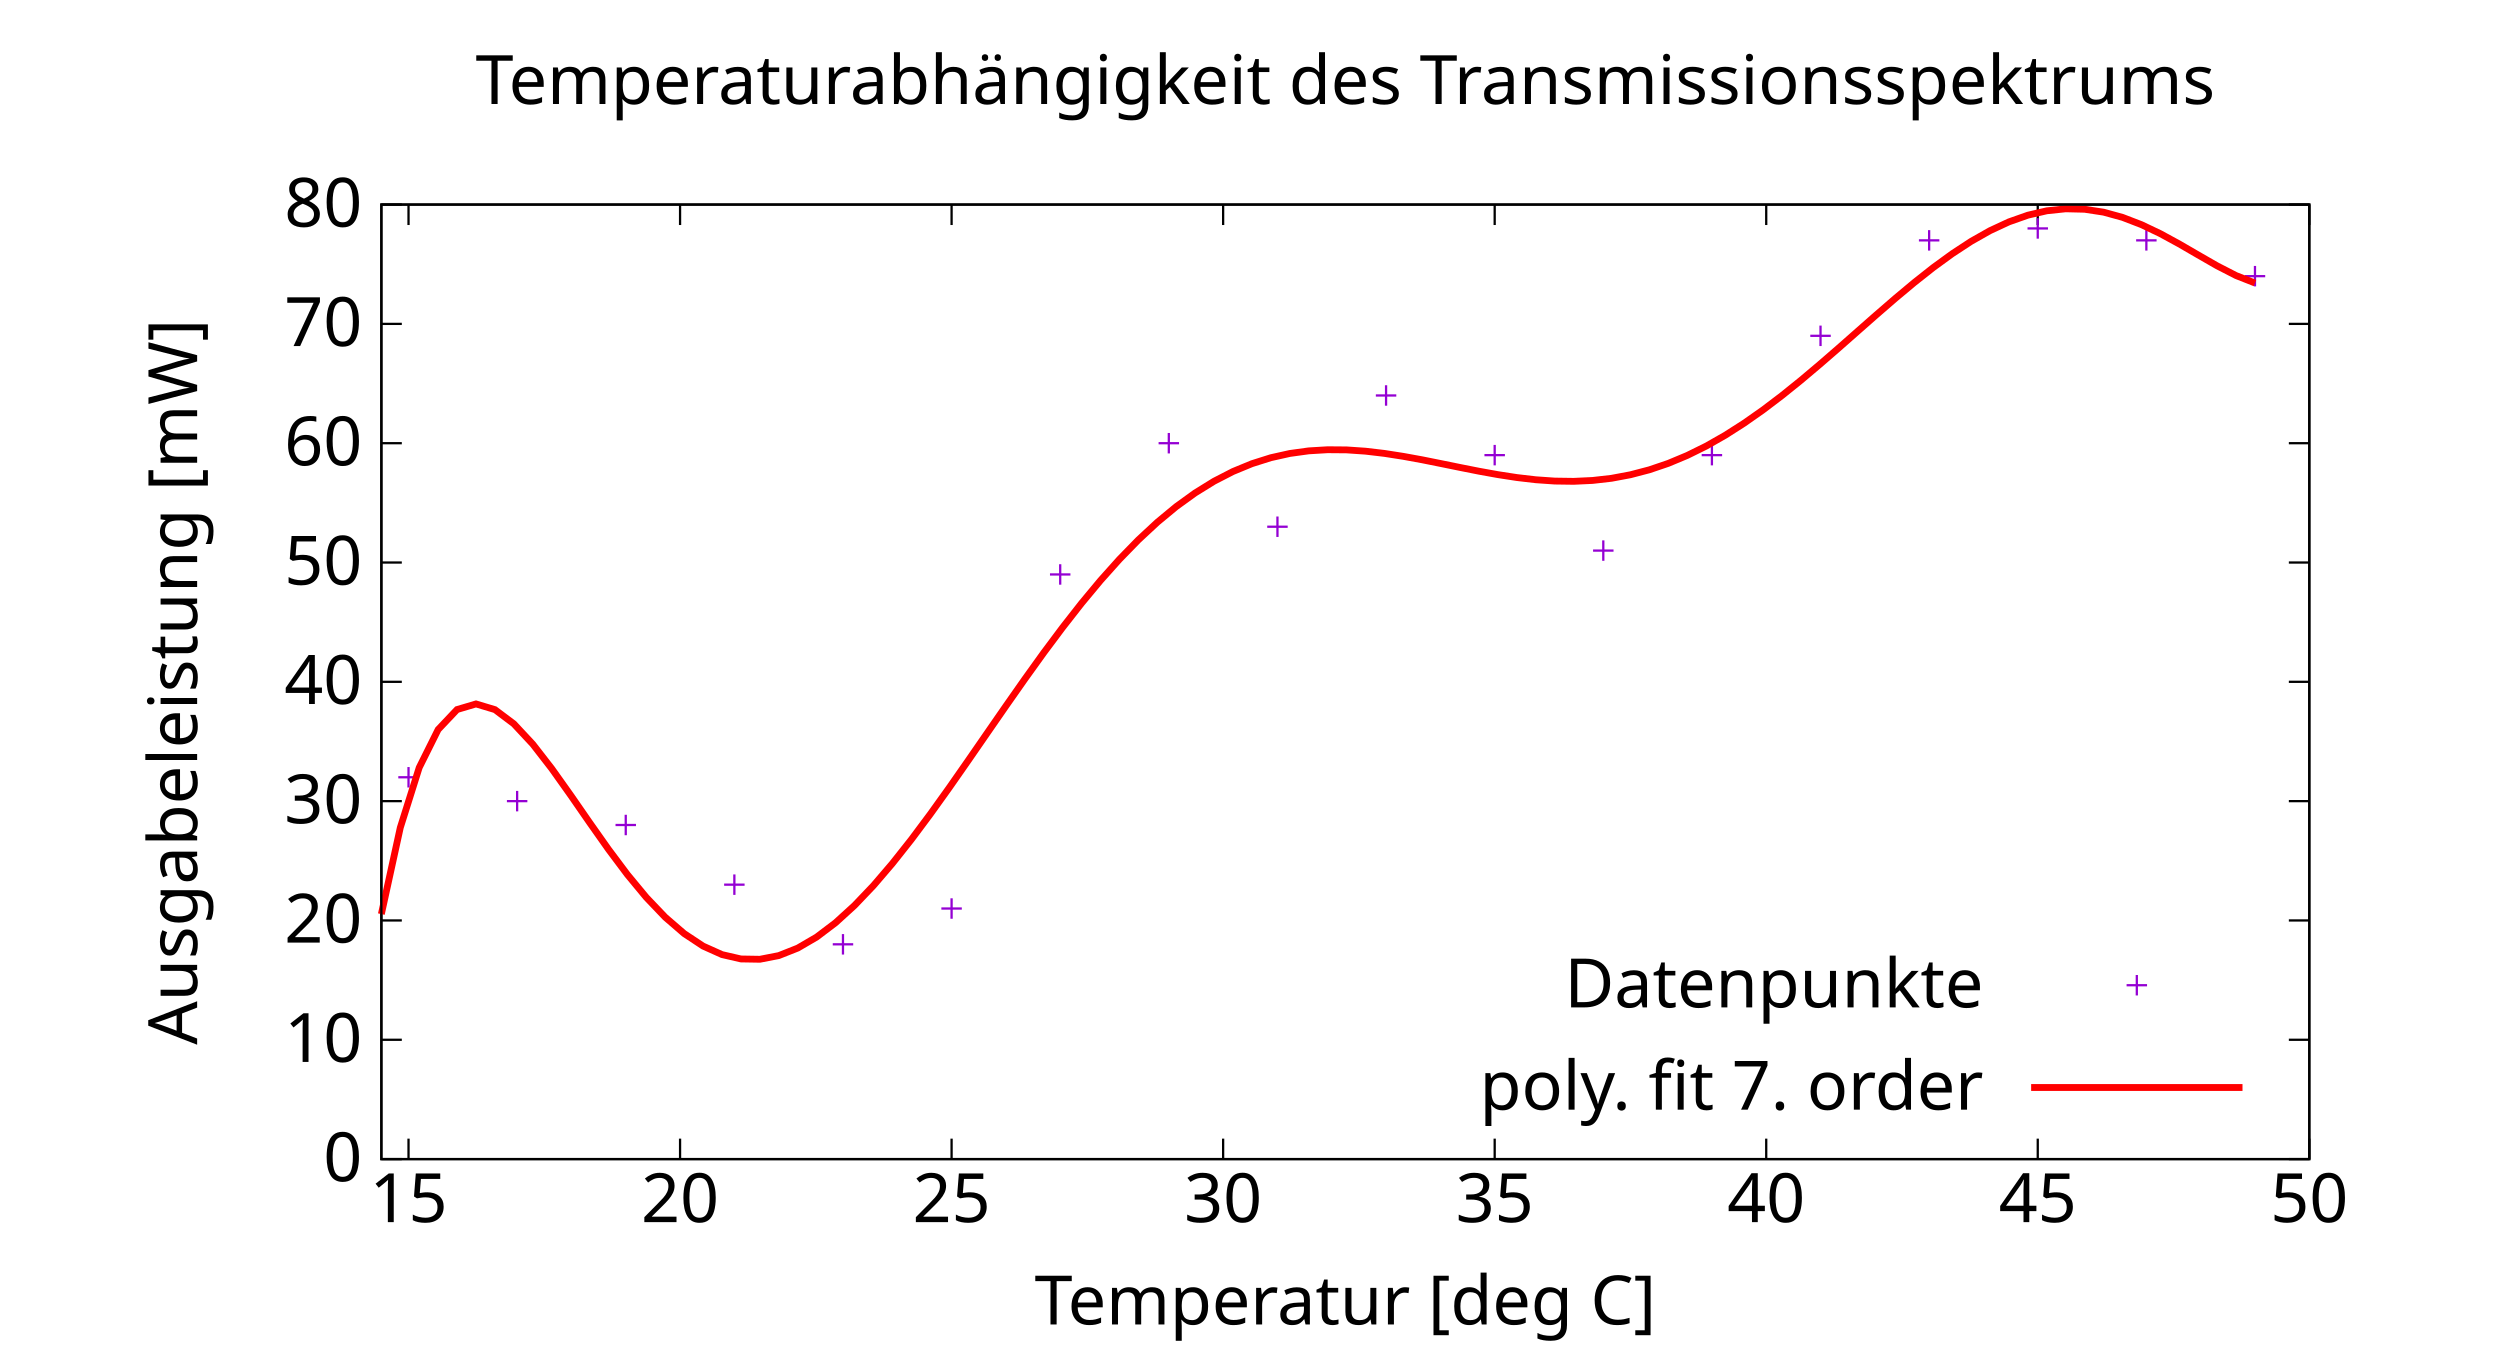
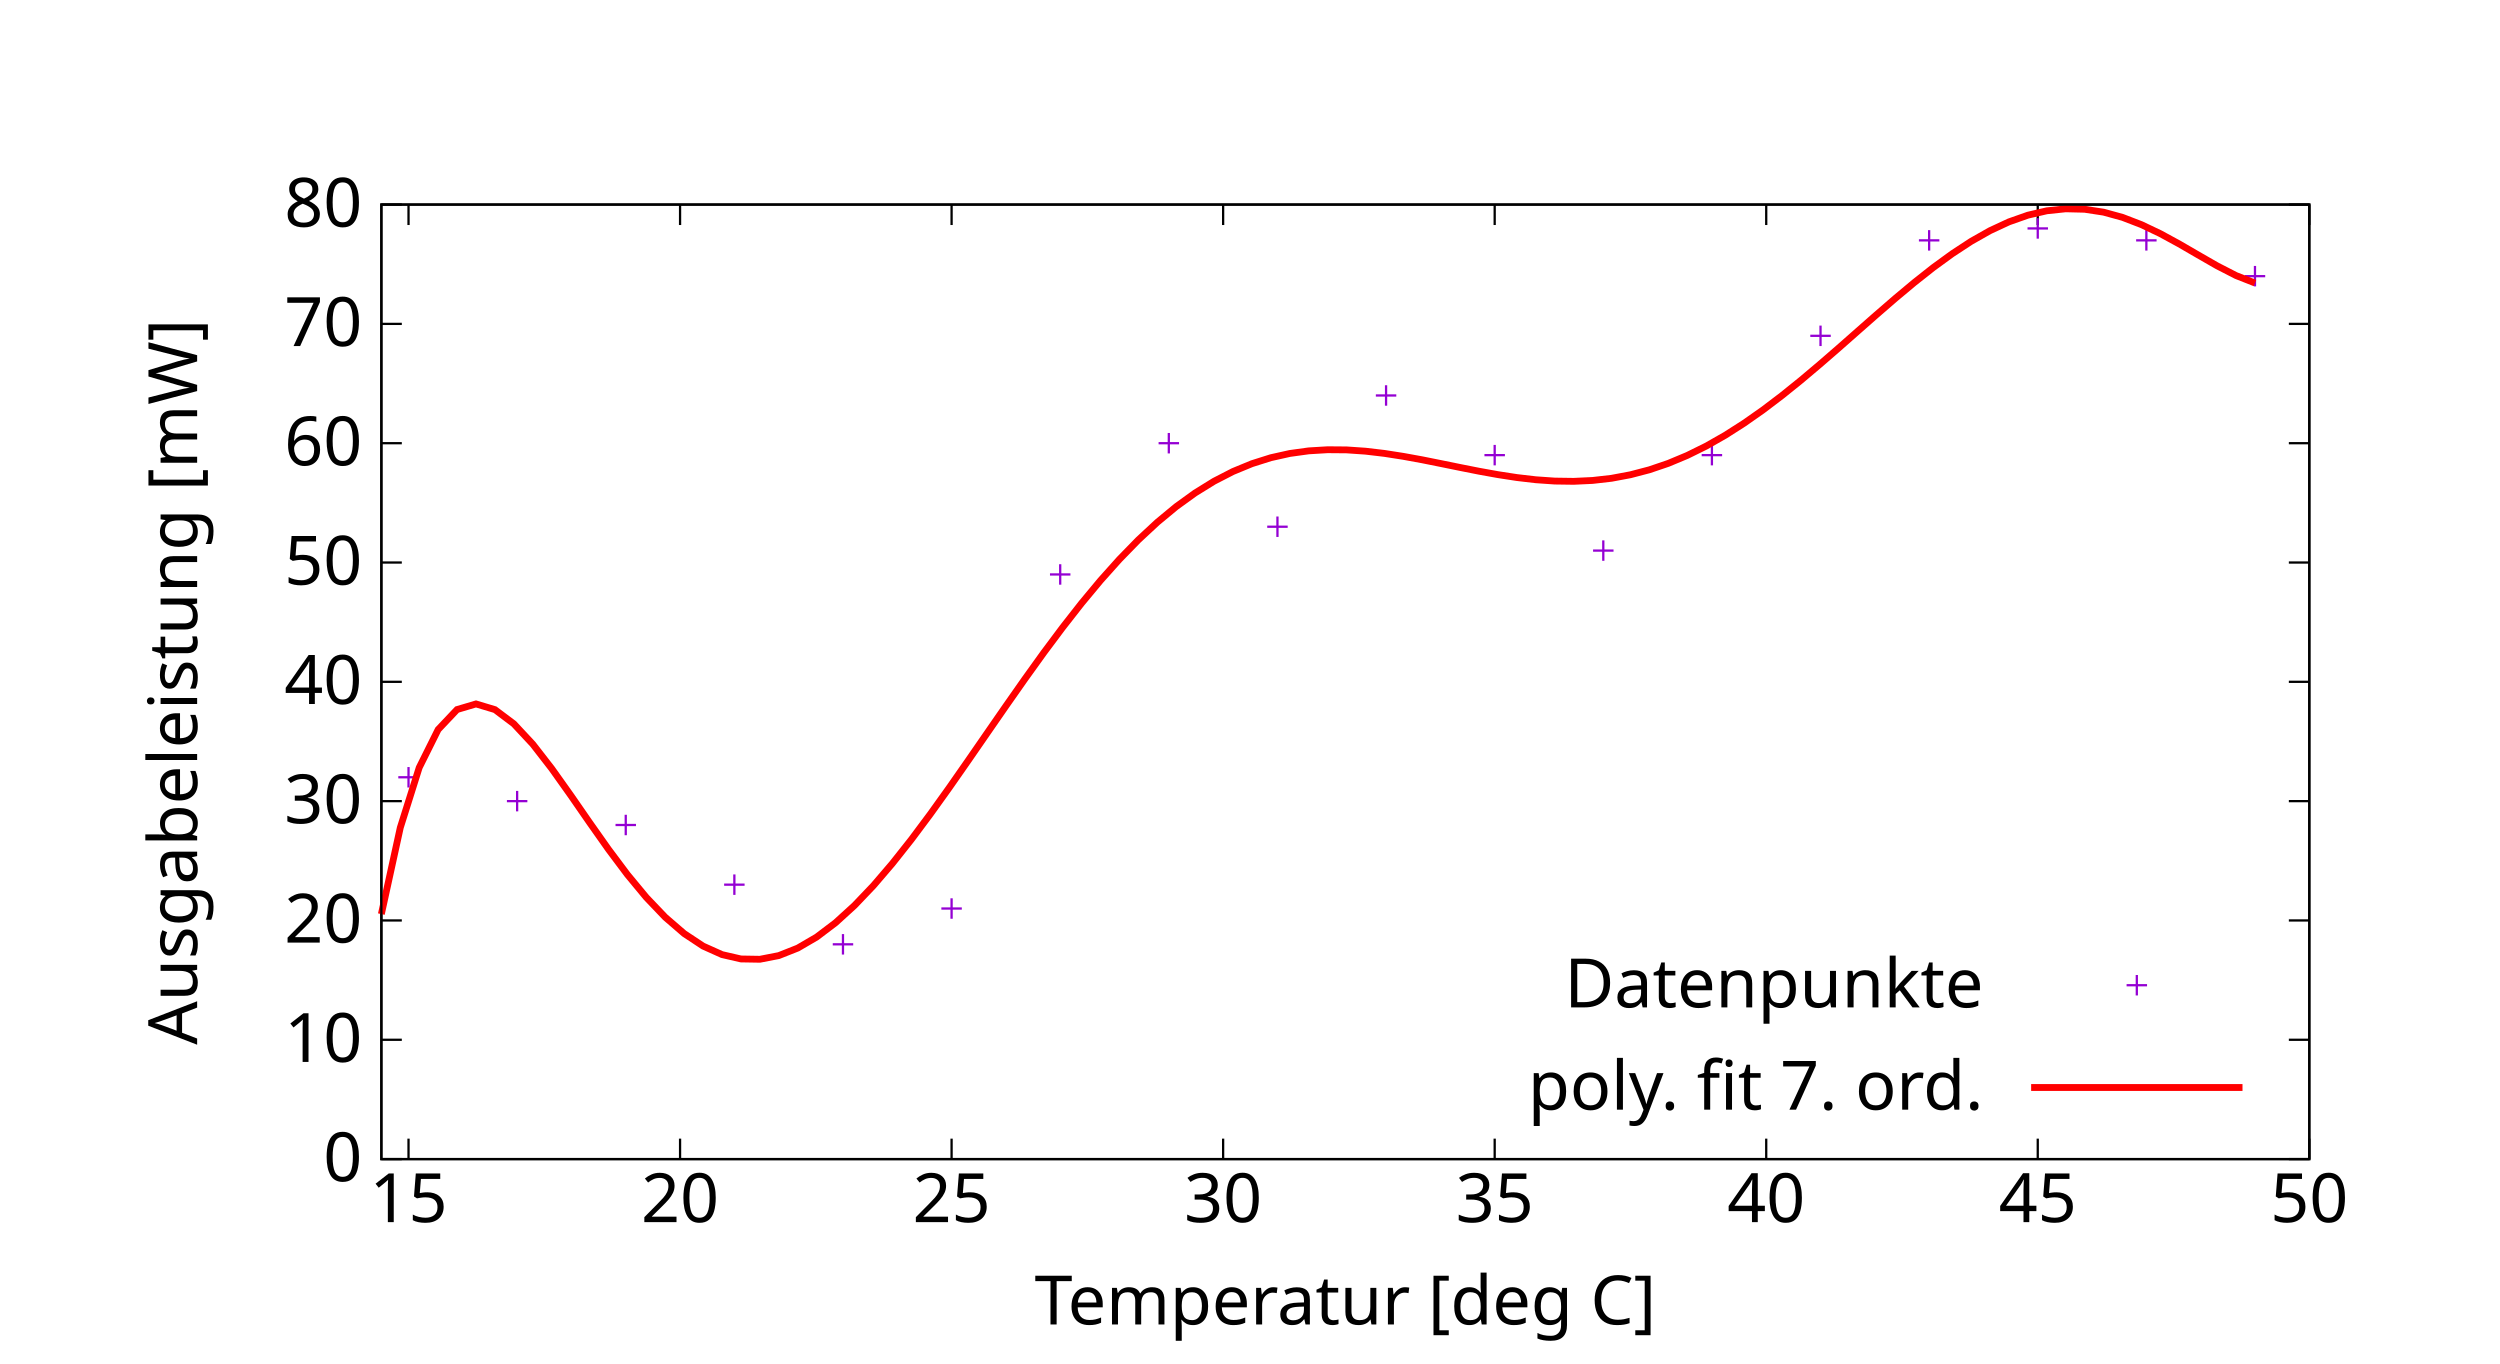
<svg xmlns="http://www.w3.org/2000/svg" xmlns:xlink="http://www.w3.org/1999/xlink" width="1100" height="600" viewBox="0 0 1100 600">
  <g id="gnuplot_canvas">
    <rect x="0" y="0" width="1100" height="600" fill="none" />
    <defs>
      <circle id="gpDot" r="0.5" stroke-width="0.5" stroke="currentColor" />
      <path id="gpPt0" stroke-width="0.222" stroke="currentColor" d="M-1,0 h2 M0,-1 v2" />
      <path id="gpPt1" stroke-width="0.222" stroke="currentColor" d="M-1,-1 L1,1 M1,-1 L-1,1" />
      <path id="gpPt2" stroke-width="0.222" stroke="currentColor" d="M-1,0 L1,0 M0,-1 L0,1 M-1,-1 L1,1 M-1,1 L1,-1" />
      <rect id="gpPt3" stroke-width="0.222" stroke="currentColor" x="-1" y="-1" width="2" height="2" />
      <rect id="gpPt4" stroke-width="0.222" stroke="currentColor" fill="currentColor" x="-1" y="-1" width="2" height="2" />
      <circle id="gpPt5" stroke-width="0.222" stroke="currentColor" cx="0" cy="0" r="1" />
      <use xlink:href="#gpPt5" id="gpPt6" fill="currentColor" stroke="none" />
      <path id="gpPt7" stroke-width="0.222" stroke="currentColor" d="M0,-1.33 L-1.33,0.67 L1.33,0.67 z" />
      <use xlink:href="#gpPt7" id="gpPt8" fill="currentColor" stroke="none" />
      <use xlink:href="#gpPt7" id="gpPt9" stroke="currentColor" transform="rotate(180)" />
      <use xlink:href="#gpPt9" id="gpPt10" fill="currentColor" stroke="none" />
      <use xlink:href="#gpPt3" id="gpPt11" stroke="currentColor" transform="rotate(45)" />
      <use xlink:href="#gpPt11" id="gpPt12" fill="currentColor" stroke="none" />
      <path id="gpPt13" stroke-width="0.222" stroke="currentColor" d="M0,1.330 L1.265,0.411 L0.782,-1.067 L-0.782,-1.076 L-1.265,0.411 z" />
      <use xlink:href="#gpPt13" id="gpPt14" fill="currentColor" stroke="none" />
      <filter id="textbox" filterUnits="objectBoundingBox" x="0" y="0" height="1" width="1">
        <feFlood flood-color="white" flood-opacity="1" result="bgnd" />
        <feComposite in="SourceGraphic" in2="bgnd" operator="atop" />
      </filter>
      <filter id="greybox" filterUnits="objectBoundingBox" x="0" y="0" height="1" width="1">
        <feFlood flood-color="lightgrey" flood-opacity="1" result="grey" />
        <feComposite in="SourceGraphic" in2="grey" operator="atop" />
      </filter>
    </defs>
    <g fill="none" color="white" stroke="currentColor" stroke-width="1.00" stroke-linecap="butt" stroke-linejoin="miter">
</g>
    <g fill="none" color="black" stroke="currentColor" stroke-width="1.00" stroke-linecap="butt" stroke-linejoin="miter">
      <path stroke="black" d="M167.80,510.00 L176.80,510.00 M1016.09,510.00 L1007.09,510.00  " />
      <g transform="translate(159.41,519.75)" stroke="none" fill="black" font-family="Computer Modern" font-size="30.00" text-anchor="end">
        <text>
          <tspan font-family="Computer Modern"> 0</tspan>
        </text>
      </g>
    </g>
    <g fill="none" color="black" stroke="currentColor" stroke-width="1.00" stroke-linecap="butt" stroke-linejoin="miter">
      <path stroke="black" d="M167.80,457.50 L176.80,457.50 M1016.09,457.50 L1007.09,457.50  " />
      <g transform="translate(159.41,467.25)" stroke="none" fill="black" font-family="Computer Modern" font-size="30.00" text-anchor="end">
        <text>
          <tspan font-family="Computer Modern"> 10</tspan>
        </text>
      </g>
    </g>
    <g fill="none" color="black" stroke="currentColor" stroke-width="1.00" stroke-linecap="butt" stroke-linejoin="miter">
      <path stroke="black" d="M167.80,405.00 L176.80,405.00 M1016.09,405.00 L1007.09,405.00  " />
      <g transform="translate(159.41,414.75)" stroke="none" fill="black" font-family="Computer Modern" font-size="30.00" text-anchor="end">
        <text>
          <tspan font-family="Computer Modern"> 20</tspan>
        </text>
      </g>
    </g>
    <g fill="none" color="black" stroke="currentColor" stroke-width="1.00" stroke-linecap="butt" stroke-linejoin="miter">
      <path stroke="black" d="M167.80,352.50 L176.80,352.50 M1016.09,352.50 L1007.09,352.50  " />
      <g transform="translate(159.41,362.25)" stroke="none" fill="black" font-family="Computer Modern" font-size="30.00" text-anchor="end">
        <text>
          <tspan font-family="Computer Modern"> 30</tspan>
        </text>
      </g>
    </g>
    <g fill="none" color="black" stroke="currentColor" stroke-width="1.00" stroke-linecap="butt" stroke-linejoin="miter">
      <path stroke="black" d="M167.80,300.00 L176.80,300.00 M1016.09,300.00 L1007.09,300.00  " />
      <g transform="translate(159.41,309.75)" stroke="none" fill="black" font-family="Computer Modern" font-size="30.00" text-anchor="end">
        <text>
          <tspan font-family="Computer Modern"> 40</tspan>
        </text>
      </g>
    </g>
    <g fill="none" color="black" stroke="currentColor" stroke-width="1.00" stroke-linecap="butt" stroke-linejoin="miter">
      <path stroke="black" d="M167.80,247.51 L176.80,247.51 M1016.09,247.51 L1007.09,247.51  " />
      <g transform="translate(159.41,257.26)" stroke="none" fill="black" font-family="Computer Modern" font-size="30.00" text-anchor="end">
        <text>
          <tspan font-family="Computer Modern"> 50</tspan>
        </text>
      </g>
    </g>
    <g fill="none" color="black" stroke="currentColor" stroke-width="1.00" stroke-linecap="butt" stroke-linejoin="miter">
      <path stroke="black" d="M167.80,195.01 L176.80,195.01 M1016.09,195.01 L1007.09,195.01  " />
      <g transform="translate(159.41,204.76)" stroke="none" fill="black" font-family="Computer Modern" font-size="30.00" text-anchor="end">
        <text>
          <tspan font-family="Computer Modern"> 60</tspan>
        </text>
      </g>
    </g>
    <g fill="none" color="black" stroke="currentColor" stroke-width="1.00" stroke-linecap="butt" stroke-linejoin="miter">
      <path stroke="black" d="M167.80,142.51 L176.80,142.51 M1016.09,142.51 L1007.09,142.51  " />
      <g transform="translate(159.41,152.26)" stroke="none" fill="black" font-family="Computer Modern" font-size="30.00" text-anchor="end">
        <text>
          <tspan font-family="Computer Modern"> 70</tspan>
        </text>
      </g>
    </g>
    <g fill="none" color="black" stroke="currentColor" stroke-width="1.00" stroke-linecap="butt" stroke-linejoin="miter">
      <path stroke="black" d="M167.80,90.01 L176.80,90.01 M1016.09,90.01 L1007.09,90.01  " />
      <g transform="translate(159.41,99.76)" stroke="none" fill="black" font-family="Computer Modern" font-size="30.00" text-anchor="end">
        <text>
          <tspan font-family="Computer Modern"> 80</tspan>
        </text>
      </g>
    </g>
    <g fill="none" color="black" stroke="currentColor" stroke-width="1.00" stroke-linecap="butt" stroke-linejoin="miter">
      <path stroke="black" d="M179.75,510.00 L179.75,501.00 M179.75,90.01 L179.75,99.01  " />
      <g transform="translate(179.75,537.75)" stroke="none" fill="black" font-family="Computer Modern" font-size="30.00" text-anchor="middle">
        <text>
          <tspan font-family="Computer Modern"> 15</tspan>
        </text>
      </g>
    </g>
    <g fill="none" color="black" stroke="currentColor" stroke-width="1.00" stroke-linecap="butt" stroke-linejoin="miter">
      <path stroke="black" d="M299.23,510.00 L299.23,501.00 M299.23,90.01 L299.23,99.01  " />
      <g transform="translate(299.23,537.75)" stroke="none" fill="black" font-family="Computer Modern" font-size="30.00" text-anchor="middle">
        <text>
          <tspan font-family="Computer Modern"> 20</tspan>
        </text>
      </g>
    </g>
    <g fill="none" color="black" stroke="currentColor" stroke-width="1.00" stroke-linecap="butt" stroke-linejoin="miter">
      <path stroke="black" d="M418.70,510.00 L418.70,501.00 M418.70,90.01 L418.70,99.01  " />
      <g transform="translate(418.70,537.75)" stroke="none" fill="black" font-family="Computer Modern" font-size="30.00" text-anchor="middle">
        <text>
          <tspan font-family="Computer Modern"> 25</tspan>
        </text>
      </g>
    </g>
    <g fill="none" color="black" stroke="currentColor" stroke-width="1.00" stroke-linecap="butt" stroke-linejoin="miter">
      <path stroke="black" d="M538.18,510.00 L538.18,501.00 M538.18,90.01 L538.18,99.01  " />
      <g transform="translate(538.18,537.75)" stroke="none" fill="black" font-family="Computer Modern" font-size="30.00" text-anchor="middle">
        <text>
          <tspan font-family="Computer Modern"> 30</tspan>
        </text>
      </g>
    </g>
    <g fill="none" color="black" stroke="currentColor" stroke-width="1.00" stroke-linecap="butt" stroke-linejoin="miter">
      <path stroke="black" d="M657.66,510.00 L657.66,501.00 M657.66,90.01 L657.66,99.01  " />
      <g transform="translate(657.66,537.75)" stroke="none" fill="black" font-family="Computer Modern" font-size="30.00" text-anchor="middle">
        <text>
          <tspan font-family="Computer Modern"> 35</tspan>
        </text>
      </g>
    </g>
    <g fill="none" color="black" stroke="currentColor" stroke-width="1.00" stroke-linecap="butt" stroke-linejoin="miter">
      <path stroke="black" d="M777.14,510.00 L777.14,501.00 M777.14,90.01 L777.14,99.01  " />
      <g transform="translate(777.14,537.75)" stroke="none" fill="black" font-family="Computer Modern" font-size="30.00" text-anchor="middle">
        <text>
          <tspan font-family="Computer Modern"> 40</tspan>
        </text>
      </g>
    </g>
    <g fill="none" color="black" stroke="currentColor" stroke-width="1.00" stroke-linecap="butt" stroke-linejoin="miter">
      <path stroke="black" d="M896.61,510.00 L896.61,501.00 M896.61,90.01 L896.61,99.01  " />
      <g transform="translate(896.61,537.75)" stroke="none" fill="black" font-family="Computer Modern" font-size="30.00" text-anchor="middle">
        <text>
          <tspan font-family="Computer Modern"> 45</tspan>
        </text>
      </g>
    </g>
    <g fill="none" color="black" stroke="currentColor" stroke-width="1.00" stroke-linecap="butt" stroke-linejoin="miter">
      <path stroke="black" d="M1016.09,510.00 L1016.09,501.00 M1016.09,90.01 L1016.09,99.01  " />
      <g transform="translate(1016.09,537.75)" stroke="none" fill="black" font-family="Computer Modern" font-size="30.00" text-anchor="middle">
        <text>
          <tspan font-family="Computer Modern"> 50</tspan>
        </text>
      </g>
    </g>
    <g fill="none" color="black" stroke="currentColor" stroke-width="1.00" stroke-linecap="butt" stroke-linejoin="miter">
</g>
    <g fill="none" color="black" stroke="currentColor" stroke-width="1.00" stroke-linecap="butt" stroke-linejoin="miter">
      <path stroke="black" d="M167.80,90.01 L167.80,510.00 L1016.09,510.00 L1016.09,90.01 L167.80,90.01 Z  " />
    </g>
    <g fill="none" color="black" stroke="currentColor" stroke-width="1.00" stroke-linecap="butt" stroke-linejoin="miter">
      <g transform="translate(86.74,300.01) rotate(270)" stroke="none" fill="black" font-family="Computer Modern" font-size="30.00" text-anchor="middle">
        <text>
          <tspan font-family="Computer Modern">Ausgabeleistung [mW]</tspan>
        </text>
      </g>
    </g>
    <g fill="none" color="black" stroke="currentColor" stroke-width="1.00" stroke-linecap="butt" stroke-linejoin="miter">
      <g transform="translate(591.94,582.75)" stroke="none" fill="black" font-family="Computer Modern" font-size="30.00" text-anchor="middle">
        <text>
          <tspan font-family="Computer Modern">Temperatur [deg C]</tspan>
        </text>
      </g>
    </g>
    <g fill="none" color="black" stroke="currentColor" stroke-width="1.00" stroke-linecap="butt" stroke-linejoin="miter">
</g>
    <g id="gnuplot_plot_1">
      <g fill="none" color="black" stroke="currentColor" stroke-width="1.00" stroke-linecap="butt" stroke-linejoin="miter">
        <g transform="translate(872.70,443.25)" stroke="none" fill="black" font-family="Computer Modern" font-size="30.00" text-anchor="end">
          <text>
            <tspan font-family="Computer Modern">Datenpunkte</tspan>
          </text>
        </g>
      </g>
      <g fill="none" color="black" stroke="currentColor" stroke-width="1.00" stroke-linecap="butt" stroke-linejoin="miter">
        <use xlink:href="#gpPt0" transform="translate(179.75,342.00) scale(4.50)" color="rgb(148,   0, 211)" />
        <use xlink:href="#gpPt0" transform="translate(227.54,352.50) scale(4.50)" color="rgb(148,   0, 211)" />
        <use xlink:href="#gpPt0" transform="translate(275.33,363.00) scale(4.50)" color="rgb(148,   0, 211)" />
        <use xlink:href="#gpPt0" transform="translate(323.12,389.25) scale(4.50)" color="rgb(148,   0, 211)" />
        <use xlink:href="#gpPt0" transform="translate(370.91,415.50) scale(4.50)" color="rgb(148,   0, 211)" />
        <use xlink:href="#gpPt0" transform="translate(418.70,399.75) scale(4.50)" color="rgb(148,   0, 211)" />
        <use xlink:href="#gpPt0" transform="translate(466.49,252.76) scale(4.50)" color="rgb(148,   0, 211)" />
        <use xlink:href="#gpPt0" transform="translate(514.28,195.01) scale(4.50)" color="rgb(148,   0, 211)" />
        <use xlink:href="#gpPt0" transform="translate(562.08,231.76) scale(4.50)" color="rgb(148,   0, 211)" />
        <use xlink:href="#gpPt0" transform="translate(609.87,174.01) scale(4.50)" color="rgb(148,   0, 211)" />
        <use xlink:href="#gpPt0" transform="translate(657.66,200.26) scale(4.50)" color="rgb(148,   0, 211)" />
        <use xlink:href="#gpPt0" transform="translate(705.45,242.26) scale(4.50)" color="rgb(148,   0, 211)" />
        <use xlink:href="#gpPt0" transform="translate(753.24,200.26) scale(4.50)" color="rgb(148,   0, 211)" />
        <use xlink:href="#gpPt0" transform="translate(801.03,147.76) scale(4.50)" color="rgb(148,   0, 211)" />
        <use xlink:href="#gpPt0" transform="translate(848.82,105.76) scale(4.50)" color="rgb(148,   0, 211)" />
        <use xlink:href="#gpPt0" transform="translate(896.61,100.51) scale(4.50)" color="rgb(148,   0, 211)" />
        <use xlink:href="#gpPt0" transform="translate(944.40,105.76) scale(4.50)" color="rgb(148,   0, 211)" />
        <use xlink:href="#gpPt0" transform="translate(992.19,121.51) scale(4.50)" color="rgb(148,   0, 211)" />
        <use xlink:href="#gpPt0" transform="translate(940.20,433.50) scale(4.50)" color="rgb(148,   0, 211)" />
      </g>
    </g>
    <g id="gnuplot_plot_2">
      <g fill="none" color="white" stroke="rgb(148,   0, 211)" stroke-width="3.00" stroke-linecap="butt" stroke-linejoin="miter">
</g>
      <g fill="none" color="black" stroke="currentColor" stroke-width="3.00" stroke-linecap="butt" stroke-linejoin="miter">
        <g transform="translate(872.70,488.25)" stroke="none" fill="black" font-family="Computer Modern" font-size="30.00" text-anchor="end">
          <text>
-             <tspan font-family="Computer Modern">poly. fit 7. order</tspan>
+             <tspan font-family="Computer Modern">poly. fit 7. ord.</tspan>
          </text>
        </g>
      </g>
      <g fill="none" color="black" stroke="currentColor" stroke-width="3.00" stroke-linecap="butt" stroke-linejoin="miter">
        <path stroke="rgb(255,   0,   0)" d="M893.70,478.50 L986.70,478.50 M167.80,402.20 L176.13,364.15 L184.45,337.74 L192.78,321.01 L201.11,312.20 L209.44,309.73   L217.76,312.23 L226.09,318.49 L234.42,327.43 L242.74,338.15 L251.07,349.86 L259.40,361.89 L267.73,373.69 L276.05,384.80   L284.38,394.86 L292.71,403.59 L301.04,410.78 L309.36,416.28 L317.69,420.02 L326.02,421.94 L334.34,422.08 L342.67,420.46   L351.00,417.16 L359.33,412.30 L367.65,406.00 L375.98,398.41 L384.31,389.67 L392.63,379.95 L400.96,369.43 L409.29,358.27   L417.62,346.65 L425.94,334.73 L434.27,322.68 L442.60,310.65 L450.93,298.78 L459.25,287.20 L467.58,276.05 L475.91,265.41   L484.23,255.40 L492.56,246.09 L500.89,237.54 L509.22,229.80 L517.54,222.91 L525.87,216.89 L534.20,211.74 L542.52,207.46   L550.85,204.02 L559.18,201.39 L567.51,199.53 L575.83,198.38 L584.16,197.88 L592.49,197.95 L600.82,198.52 L609.14,199.50   L617.47,200.80 L625.80,202.32 L634.12,203.99 L642.45,205.69 L650.78,207.34 L659.11,208.84 L667.43,210.12 L675.76,211.09   L684.09,211.67 L692.41,211.79 L700.74,211.40 L709.07,210.45 L717.40,208.89 L725.72,206.71 L734.05,203.88 L742.38,200.40   L750.71,196.29 L759.03,191.56 L767.36,186.24 L775.69,180.40 L784.01,174.09 L792.34,167.38 L800.67,160.36 L809.00,153.14   L817.32,145.80 L825.65,138.47 L833.98,131.26 L842.30,124.31 L850.63,117.73 L858.96,111.66 L867.29,106.20 L875.61,101.49   L883.94,97.62 L892.27,94.68 L900.60,92.75 L908.92,91.88 L917.25,92.08 L925.58,93.35 L933.90,95.64 L942.23,98.85   L950.56,102.82 L958.89,107.36 L967.21,112.19 L975.54,116.97 L983.87,121.25 L992.19,124.53  " />
      </g>
    </g>
    <g fill="none" color="white" stroke="rgb(255,   0,   0)" stroke-width="2.00" stroke-linecap="butt" stroke-linejoin="miter">
</g>
    <g fill="none" color="black" stroke="currentColor" stroke-width="2.00" stroke-linecap="butt" stroke-linejoin="miter">
</g>
    <g fill="none" color="black" stroke="black" stroke-width="1.00" stroke-linecap="butt" stroke-linejoin="miter">
</g>
    <g fill="none" color="black" stroke="currentColor" stroke-width="1.00" stroke-linecap="butt" stroke-linejoin="miter">
      <path stroke="black" d="M167.80,90.01 L167.80,510.00 L1016.09,510.00 L1016.09,90.01 L167.80,90.01 Z  " />
    </g>
    <g fill="none" color="black" stroke="currentColor" stroke-width="1.00" stroke-linecap="butt" stroke-linejoin="miter">
-       <g transform="translate(591.94,45.76)" stroke="none" fill="black" font-family="Computer Modern" font-size="30.00" text-anchor="middle">
-         <text>
-           <tspan font-family="Computer Modern">Temperaturabhängigkeit des Transmissionsspektrums</tspan>
-         </text>
-       </g>
-     </g>
-     <g fill="none" color="black" stroke="currentColor" stroke-width="1.00" stroke-linecap="butt" stroke-linejoin="miter">
</g>
  </g>
</svg>
